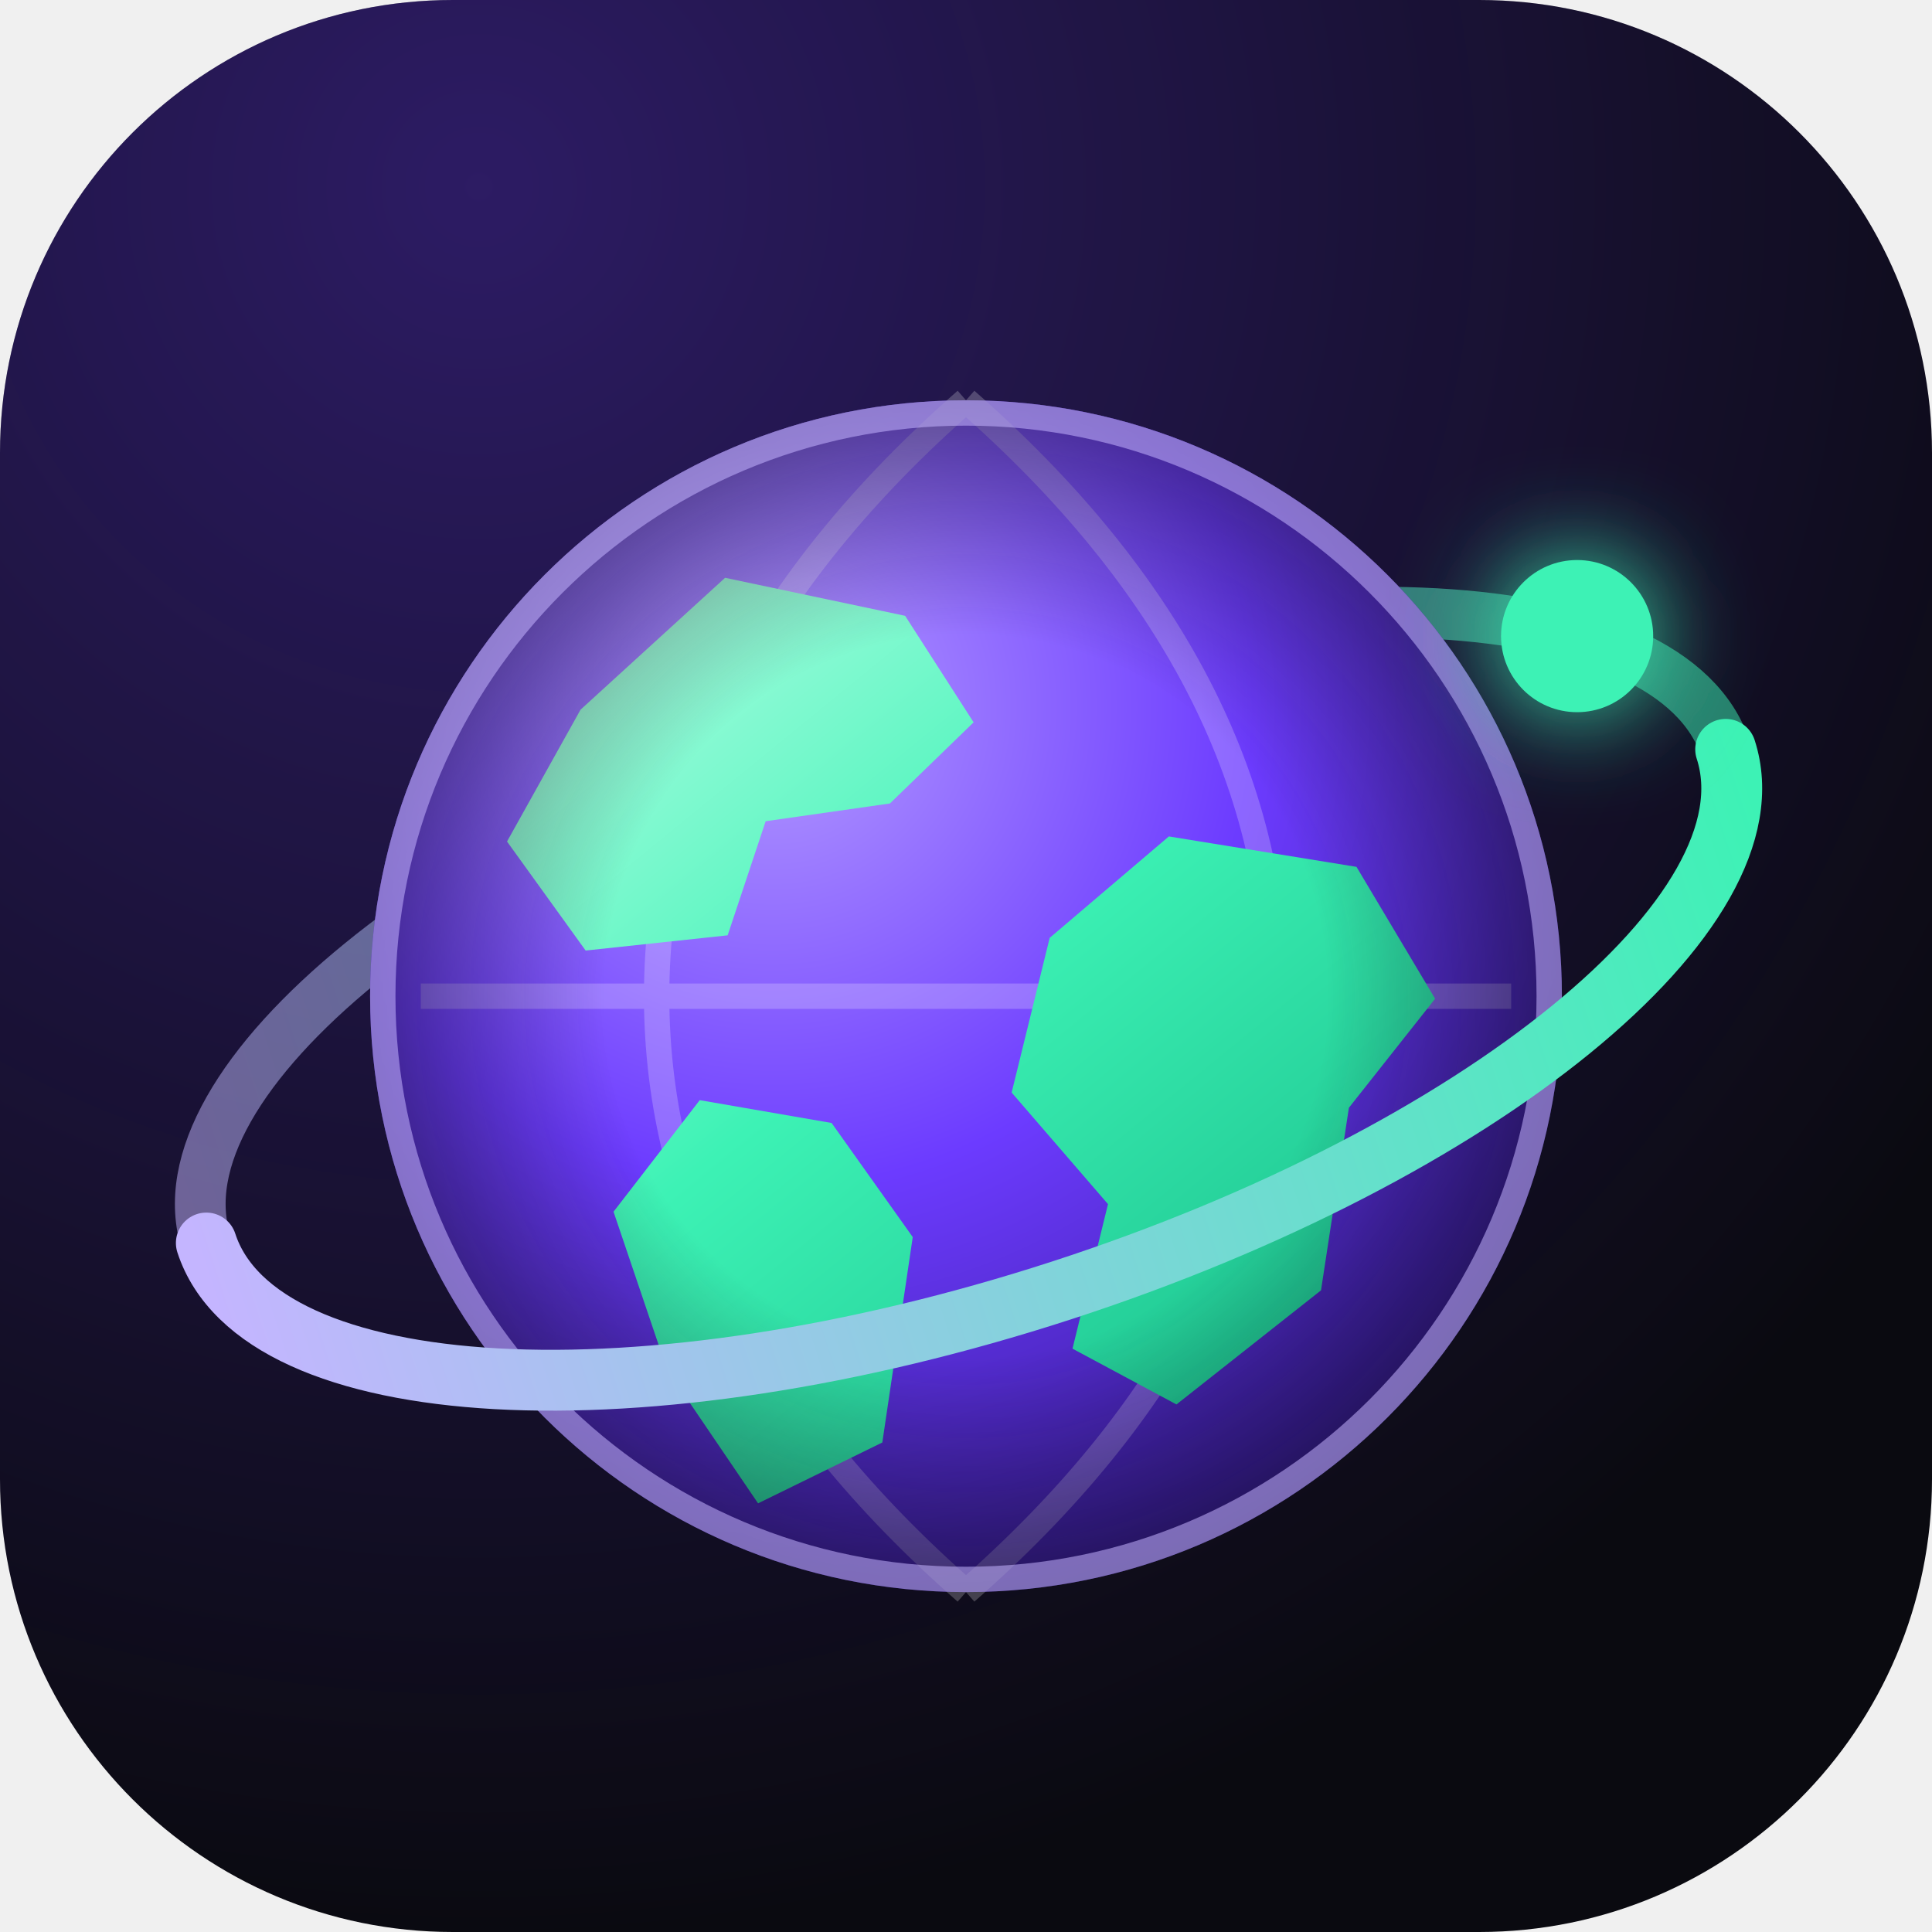
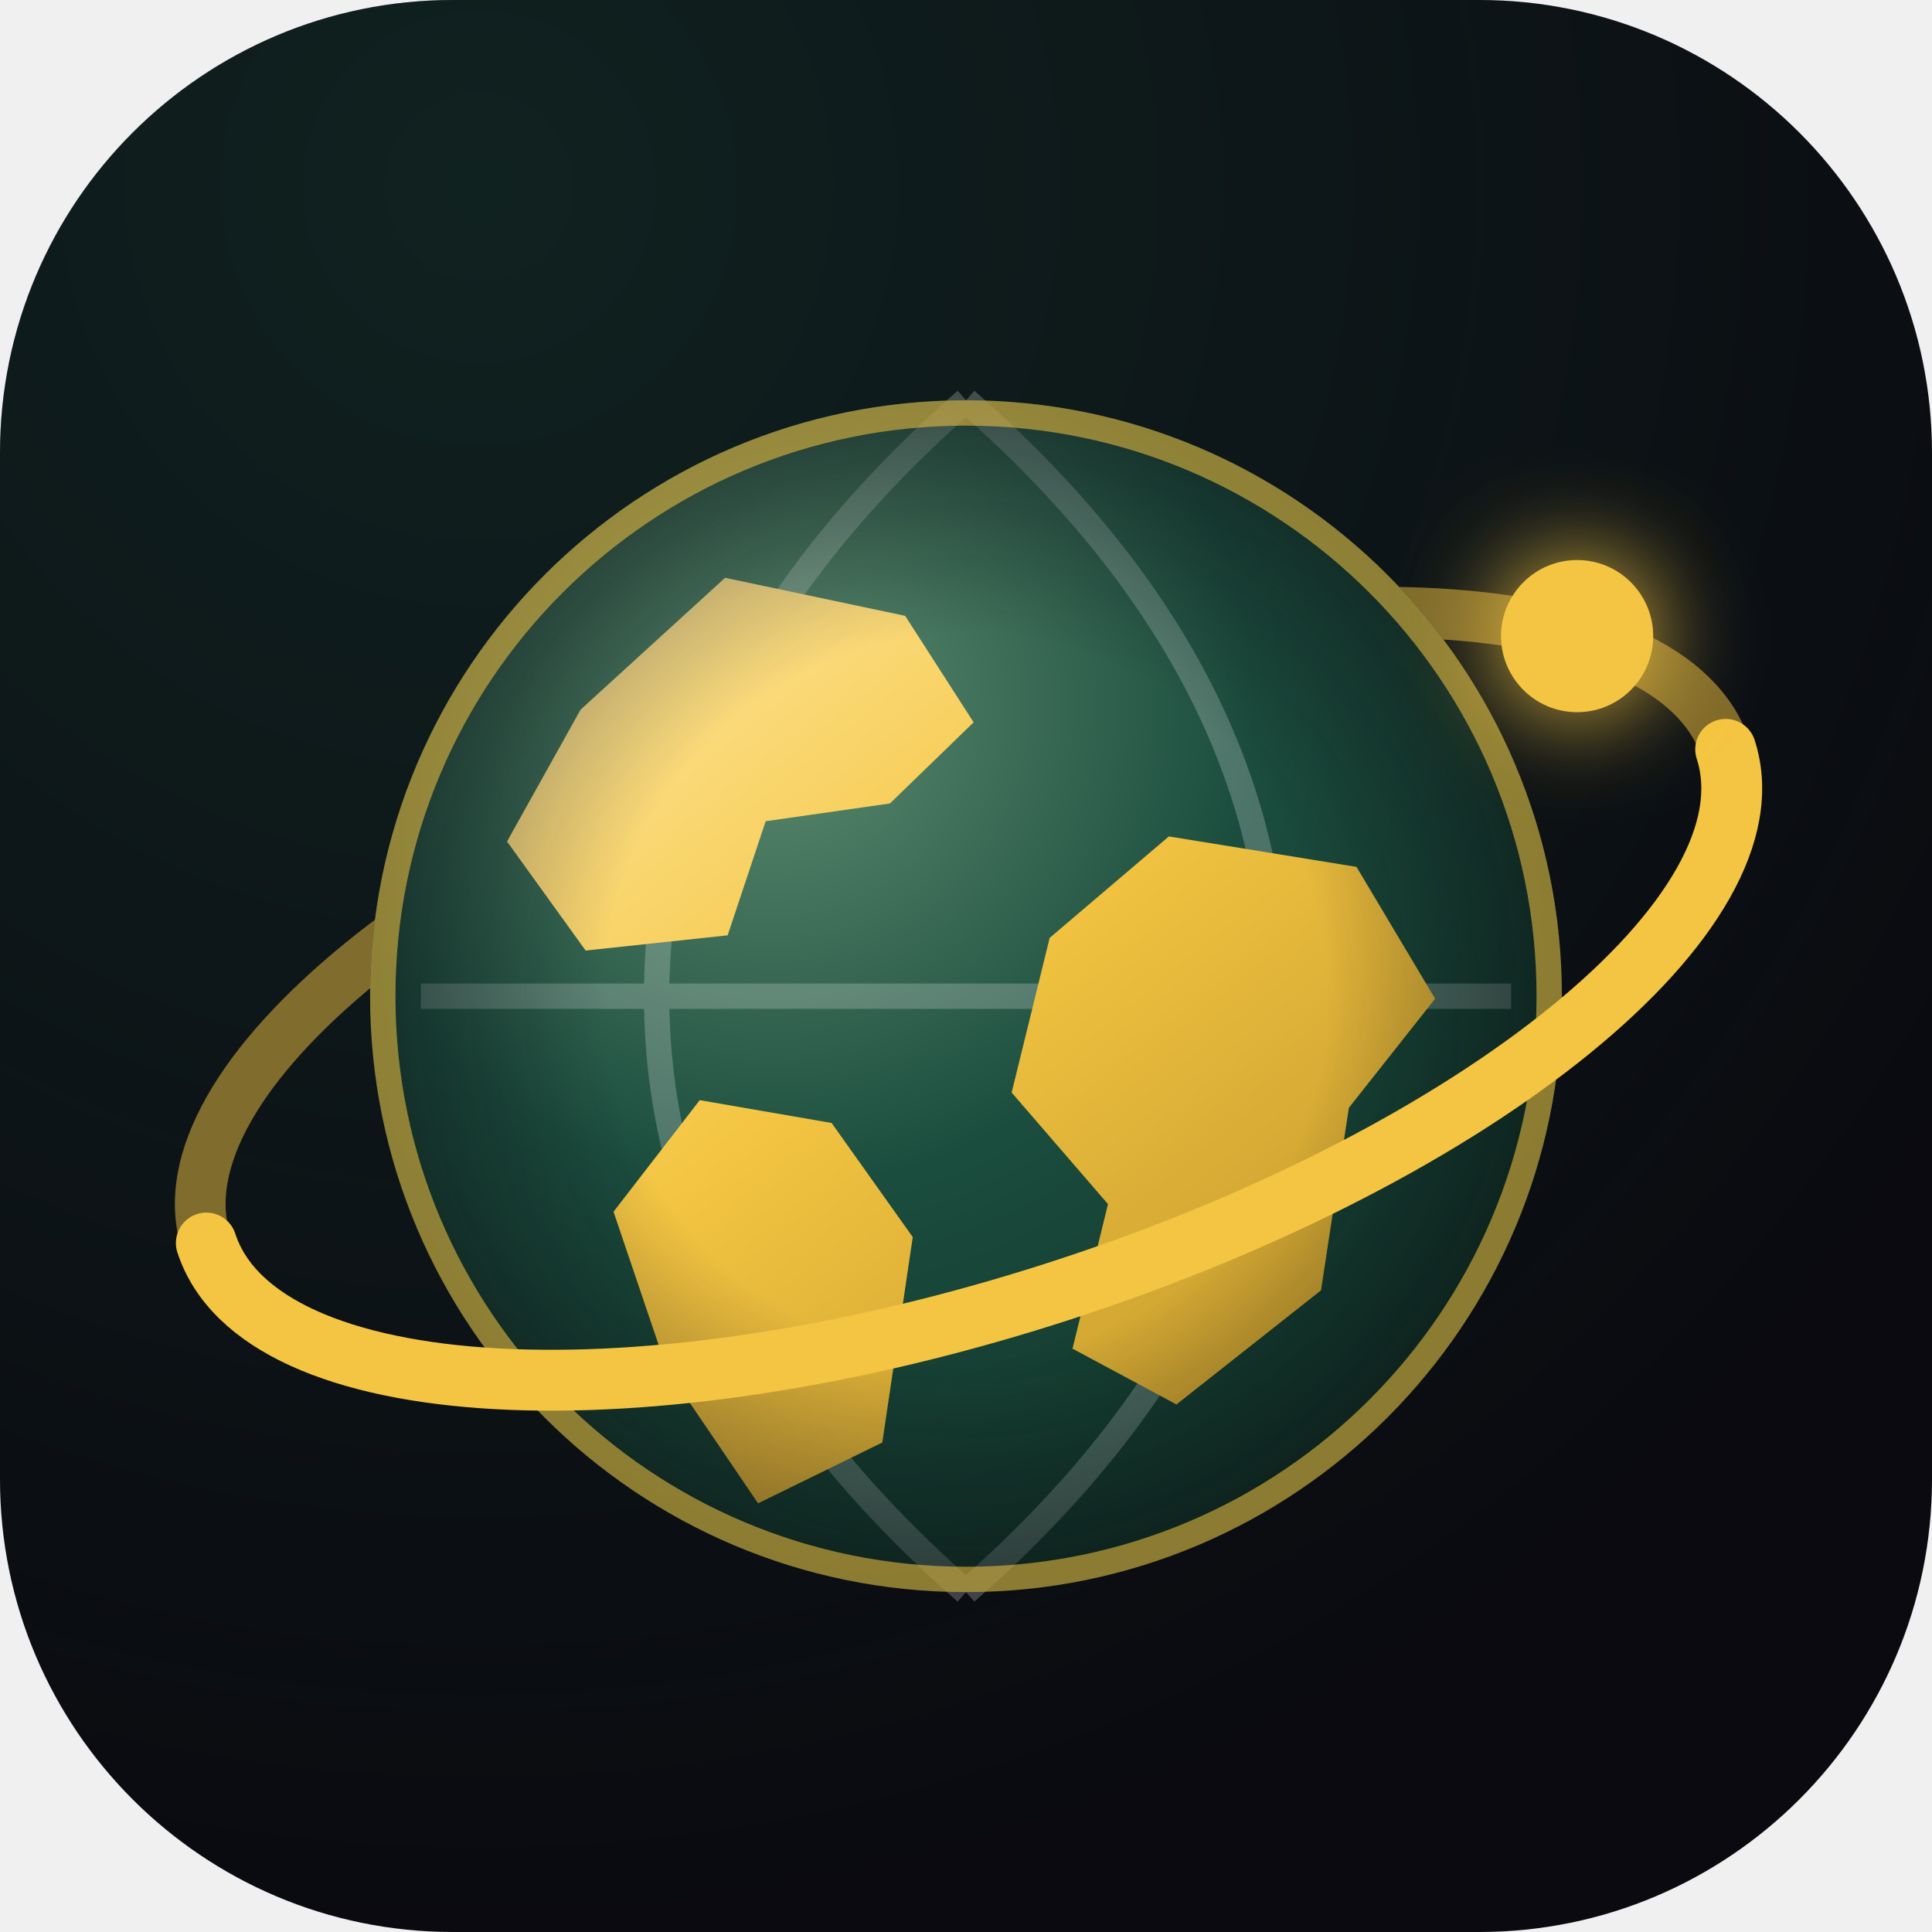
<svg xmlns="http://www.w3.org/2000/svg" viewBox="0 0 64 64" role="img" aria-labelledby="title desc">
  <defs>
    <radialGradient id="ocean" cx=".34" cy=".26" r=".95">
-       <stop stop-color="#B49BFF" />
-       <stop offset=".42" stop-color="#6C3BFF" />
-       <stop offset="1" stop-color="#1E0A66" />
+       <stop stop-color="#5E8C70" />
+       <stop offset=".42" stop-color="#1B4D3E" />
+       <stop offset="1" stop-color="#0B261D" />
    </radialGradient>
    <linearGradient id="land" x1="15" y1="12" x2="46" y2="50" gradientUnits="userSpaceOnUse">
-       <stop stop-color="#B8FFE6" />
-       <stop offset=".45" stop-color="#3DF2B5" />
-       <stop offset="1" stop-color="#14B886" />
+       <stop stop-color="#FFE8A0" />
+       <stop offset=".45" stop-color="#F4C542" />
+       <stop offset="1" stop-color="#BA9228" />
    </linearGradient>
    <radialGradient id="shade" cx=".5" cy=".5" r=".5">
      <stop offset=".6" stop-color="#0A0A10" stop-opacity="0" />
      <stop offset="1" stop-color="#0A0A10" stop-opacity=".45" />
    </radialGradient>
    <linearGradient id="ring" x1="-2" y1="30" x2="62" y2="30" gradientUnits="userSpaceOnUse">
-       <stop stop-color="#C4B5FF" />
-       <stop offset="1" stop-color="#3DF2B5" />
+       <stop stop-color="#F4C542" />
+       <stop offset="1" stop-color="#F4C542" />
    </linearGradient>
    <linearGradient id="mint" x1="0" y1="0" x2="1" y2="1">
-       <stop stop-color="#7DFFD6" />
-       <stop offset="1" stop-color="#2EE6A6" />
+       <stop stop-color="#FFC584" />
+       <stop offset="1" stop-color="#F28C28" />
    </linearGradient>
    <filter id="glow" x="-120%" y="-120%" width="340%" height="340%">
      <feGaussianBlur stdDeviation="2" result="blur" />
      <feMerge>
        <feMergeNode in="blur" />
        <feMergeNode in="SourceGraphic" />
      </feMerge>
    </filter>
    <radialGradient id="tile" cx=".25" cy=".1" r=".9">
-       <stop stop-color="#6C3BFF" stop-opacity=".35" />
-       <stop offset="1" stop-color="#6C3BFF" stop-opacity="0" />
+       <stop stop-color="#1B4D3E" stop-opacity=".35" />
+       <stop offset="1" stop-color="#1B4D3E" stop-opacity="0" />
    </radialGradient>
  </defs>
  <rect width="64" height="64" rx="15" fill="#0A0A10" />
  <rect width="64" height="64" rx="15" fill="url(#tile)" />
  <g transform="translate(32 33) scale(.84) translate(-30 -30)">
    <path d="M-1.5 30A31.5 12.2 0 0 1 61.5 30" transform="rotate(-18 30 30)" fill="none" stroke="url(#ring)" stroke-opacity=".5" stroke-width="2" />
    <circle cx="30" cy="30" r="23.5" fill="url(#ocean)" />
    <path d="M8.5 30h43M30 6.5c-8.1 7.1-12.2 15-12.2 23.5S21.9 46.4 30 53.5M30 6.5C38.1 13.6 42.2 21.5 42.2 30S38.1 46.4 30 53.5" fill="none" stroke="#FFFFFF" stroke-opacity=".22" stroke-width="1" />
    <path d="M14.8 18.7l5.7-5.2 7.1 1.5 2.7 4.2-3.3 3.2-4.9.7-1.5 4.5-5.6.6-3.1-4.3 2.9-5.2Zm18.5 9 4.7-4 7.4 1.2 3.1 5.2-3.4 4.3-1.1 7.2-5.7 4.5-4.1-2.2 1.4-5.7-3.8-4.4 1.5-6.1ZM19.5 34.1l5.2.9 3.2 4.5-1.2 8.1-4.9 2.4-3.6-5.3-2.1-6.2 3.4-4.4Z" fill="url(#land)" />
    <circle cx="30" cy="30" r="23.5" fill="url(#shade)" />
-     <circle cx="30" cy="30" r="23" fill="none" stroke="#C4B5FF" stroke-opacity=".55" stroke-width="1" />
+     <circle cx="30" cy="30" r="23" fill="none" stroke="#F4C542" stroke-opacity=".55" stroke-width="1" />
    <path d="M-1.5 30A31.5 12.2 0 0 0 61.5 30" transform="rotate(-18 30 30)" fill="none" stroke="url(#ring)" stroke-width="2.4" stroke-linecap="round" />
-     <circle cx="54.1" cy="15.8" r="3" fill="#3DF2B5" filter="url(#glow)" />
+     <circle cx="54.1" cy="15.8" r="3" fill="#F4C542" filter="url(#glow)" />
  </g>
</svg>
